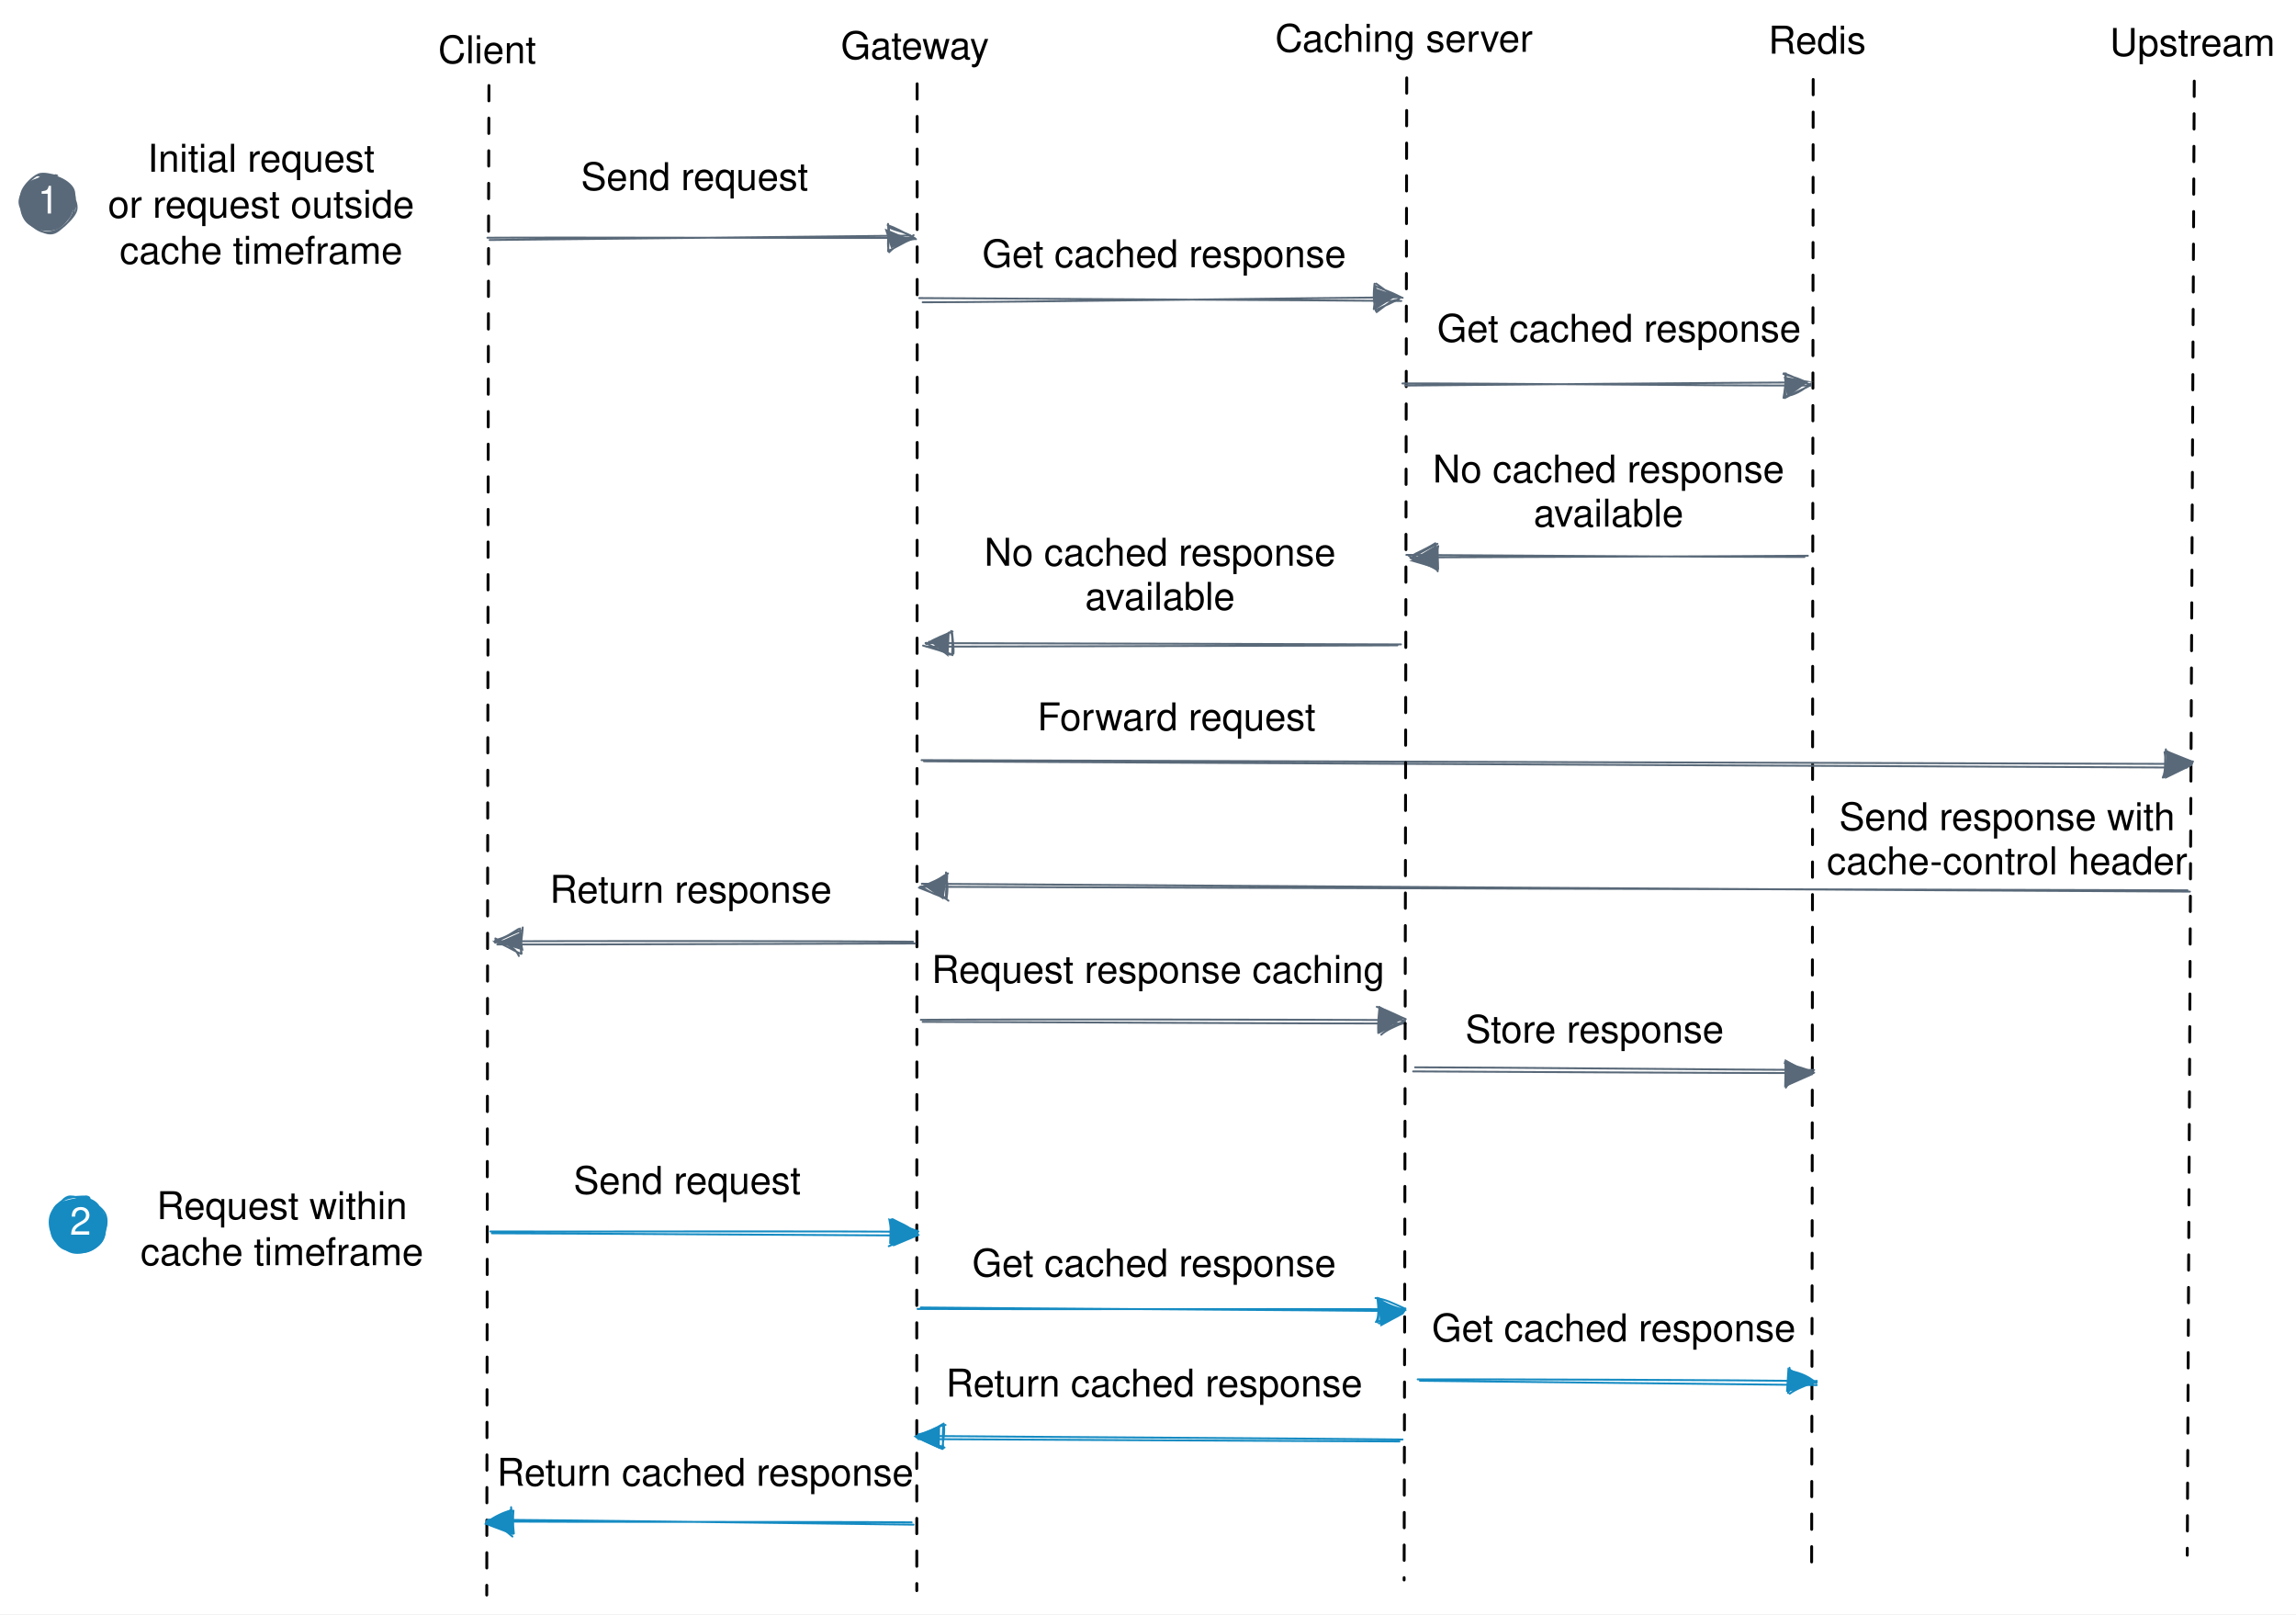
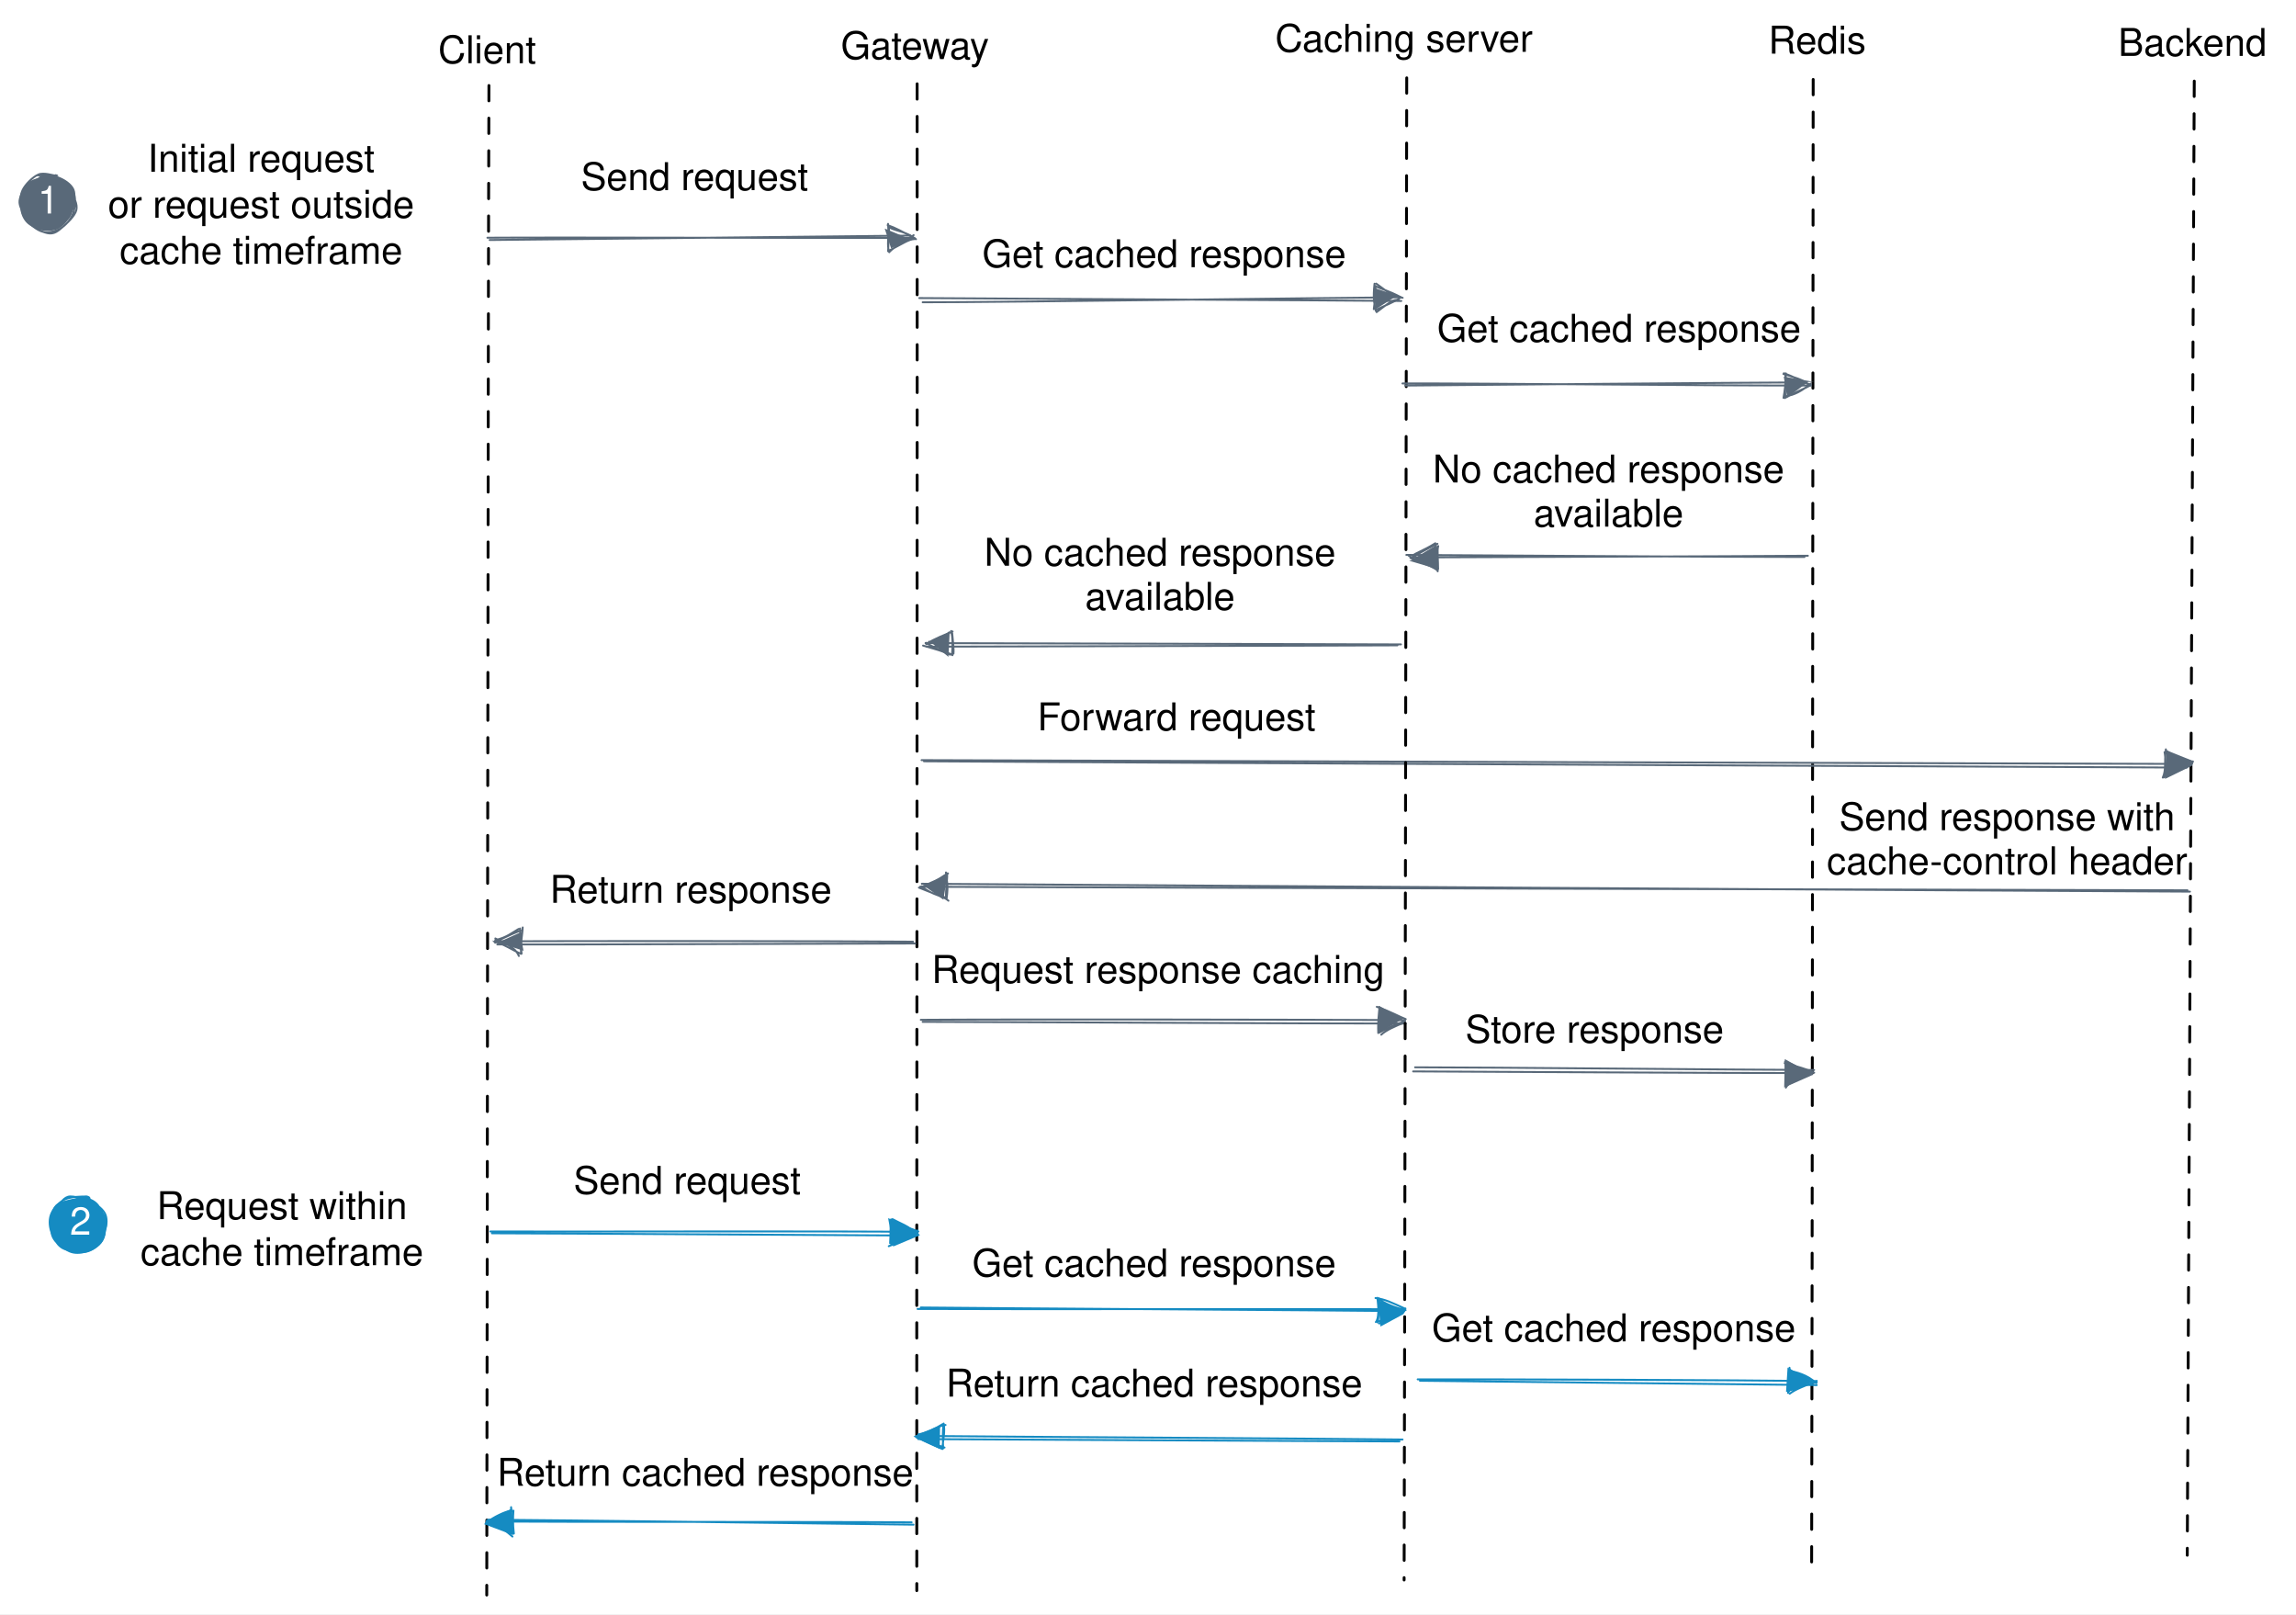
<svg xmlns="http://www.w3.org/2000/svg" version="1.1" viewBox="0 0 1197.508 841.686" width="2395.015" height="1683.372">
  <defs>
    <style class="style-fonts">
      @font-face {
        font-family: "Virgil";
        src: url("https://excalidraw.com/Virgil.woff2");
      }
      @font-face {
        font-family: "Cascadia";
        src: url("https://excalidraw.com/Cascadia.woff2");
      }
    </style>
  </defs>
  <rect x="0" y="0" width="1197.508" height="841.686" fill="#ffffff" />
  <g stroke-linecap="round">
    <g transform="translate(254.8182 125.4238) rotate(0 110.724 -1.428115)">
      <path d="M0.56 -0.28 C37.24 -0.71, 183.16 -2.14, 219.96 -2.58 M-0.61 -1.47 C36.44 -1.75, 185.17 -1.24, 222.05 -1.35" stroke="#596979" stroke-width="1" fill="none" />
    </g>
    <g transform="translate(254.8182 125.4238) rotate(0 110.724 -1.428115)">
      <path d="M220.55 -0.56 L209.92 4.04 L206.62 -6.24 L220.05 -0.64" stroke="none" stroke-width="0" fill="#596979" fill-rule="evenodd" />
      <path d="M221.71 -2.83 C217.4 0.81, 213.02 1.98, 208.92 6.03 M222.34 -0.78 C219.22 -0.74, 216.38 1.41, 208.41 5.52 M209.02 6.08 C207.58 2.47, 208.93 -1.38, 208.36 -8.7 M208.38 5.57 C208.65 -0.25, 208.96 -4.83, 208.81 -7.43 M209.52 -6.58 C212.64 -4.92, 217.92 -4.72, 222.94 -0.7 M208.14 -8.03 C212.35 -6.55, 215.16 -5.04, 222.01 -1.25 M222.05 -1.35 C222.05 -1.35, 222.05 -1.35, 222.05 -1.35 M222.05 -1.35 C222.05 -1.35, 222.05 -1.35, 222.05 -1.35" stroke="#596979" stroke-width="1" fill="none" />
    </g>
  </g>
  <mask />
  <g transform="translate(301.7802 82.13254) rotate(0 60.5 12)">
    <text x="60.5" y="17" font-family="Helvetica, Segoe UI Emoji" font-size="20px" fill="black" text-anchor="middle" style="white-space: pre;" direction="ltr">Send request</text>
  </g>
  <g transform="translate(227.5888 15.96816) rotate(0 26.5 12)">
    <text x="26.5" y="17" font-family="Helvetica, Segoe UI Emoji" font-size="20px" fill="black" text-anchor="middle" style="white-space: pre;" direction="ltr">Client</text>
  </g>
  <g stroke-linecap="round">
    <g transform="translate(256.1876 45.18229) rotate(0 -1.749805 392.9583)">
      <path d="M-1.18 -0.59 C-1.66 130.54, -2.04 655.1, -2.32 786.5" stroke="black" stroke-width="1.5" fill="none" stroke-dasharray="8 9" />
    </g>
  </g>
  <mask />
  <g transform="translate(437.6954 13.80023) rotate(0 39.5 12)">
    <text x="39.5" y="17" font-family="Helvetica, Segoe UI Emoji" font-size="20px" fill="black" text-anchor="middle" style="white-space: pre;" direction="ltr">Gateway</text>
  </g>
  <g stroke-linecap="round">
    <g transform="translate(478.1224 44.63963) rotate(0 0.1335673 391.9012)">
      <path d="M0.22 -0.95 C0.42 129.94, -0.13 654.04, 0.04 784.75" stroke="black" stroke-width="1.5" fill="none" stroke-dasharray="8 9" />
    </g>
  </g>
  <mask />
  <g transform="translate(921.2715 10.96143) rotate(0 26.5 12)">
    <text x="26.5" y="17" font-family="Helvetica, Segoe UI Emoji" font-size="20px" fill="black" text-anchor="middle" style="white-space: pre;" direction="ltr">Redis</text>
  </g>
  <g stroke-linecap="round">
    <g transform="translate(946.64 41.74232) rotate(0 -1.358675 390.5066)">
      <path d="M-0.95 -0.31 C-1.14 129.88, -1.39 651.12, -1.77 781.32" stroke="black" stroke-width="1.5" fill="none" stroke-dasharray="8 9" />
    </g>
  </g>
  <mask />
  <g transform="translate(1099.508 12.15575) rotate(0 44 12)">
-     <text x="44" y="17" font-family="Helvetica, Segoe UI Emoji" font-size="20px" fill="black" text-anchor="middle" style="white-space: pre;" direction="ltr">Upstream</text>
+     <text x="44" y="17" font-family="Helvetica, Segoe UI Emoji" font-size="20px" fill="black" text-anchor="middle" style="white-space: pre;" direction="ltr">Backend</text>
  </g>
  <g stroke-linecap="round">
    <g transform="translate(1144.756 41.91898) rotate(0 -2.132497 384.6894)">
      <path d="M-0.31 0.37 C-1 128.7, -3.28 640.89, -3.96 769.01" stroke="black" stroke-width="1.5" fill="none" stroke-dasharray="8 9" />
    </g>
  </g>
  <mask />
  <g stroke-linecap="round">
    <g transform="translate(481.5441 396.1152) rotate(0 330.1006 2.17612)">
      <path d="M0.37 0.84 C110.35 1.57, 549.17 3.57, 658.95 4.12 M-0.89 0.23 C109.53 0.62, 550.71 1.91, 661.09 2.22" stroke="#596979" stroke-width="1" fill="none" />
    </g>
    <g transform="translate(481.5441 396.1152) rotate(0 330.1006 2.17612)">
      <path d="M661.8 3.13 L647.68 10.02 L648.31 -4.93 L662.73 0.85" stroke="none" stroke-width="0" fill="#596979" fill-rule="evenodd" />
      <path d="M662.14 0.88 C658.58 2.41, 655.63 6.18, 647.51 7.3 M661.64 2.19 C656.62 4.31, 653.15 6.69, 646.93 9.25 M646.47 9.32 C648.33 5.33, 647.24 1.25, 648.09 -5.41 M647.75 8.7 C647.75 2.91, 648.08 -1.01, 647.39 -3.93 M648.16 -4.76 C650.72 -2.66, 655.88 -0.65, 661.9 1.11 M647.61 -3.62 C650.81 -2.55, 654.57 -0.34, 660.52 2.33 M661.09 2.22 C661.09 2.22, 661.09 2.22, 661.09 2.22 M661.09 2.22 C661.09 2.22, 661.09 2.22, 661.09 2.22" stroke="#596979" stroke-width="1" fill="none" />
    </g>
  </g>
  <mask />
  <g stroke-linecap="round">
    <g transform="translate(1141.879 464.2588) rotate(0 -330.7765 -1.403029)">
      <path d="M0.32 0.65 C-110.05 0.18, -550.99 -2.69, -661.1 -3.46 M-0.97 -0.05 C-111.56 -0.26, -551.95 -1.41, -661.87 -1.88" stroke="#596979" stroke-width="1" fill="none" />
    </g>
    <g transform="translate(1141.879 464.2588) rotate(0 -330.7765 -1.403029)">
      <path d="M-660.07 -1.56 L-647.52 -9.5 L-649.84 4.85 L-660.55 -2.84" stroke="none" stroke-width="0" fill="#596979" fill-rule="evenodd" />
      <path d="M-661.06 -1.46 C-656.4 -2.99, -651.66 -5.82, -647.43 -8.84 M-661.84 -1.26 C-658.28 -3.45, -653.55 -4.98, -648.22 -7.74 M-648.51 -9.36 C-648.18 -5.28, -647.12 -2.91, -648.19 4.46 M-647.88 -8.55 C-647.73 -5.33, -648.69 -1.15, -648.43 4.32 M-647.2 5.39 C-650.89 2.21, -654.96 3.04, -661.13 -2.13 M-648.25 3.85 C-652.84 2.55, -658.16 0.39, -662.62 -1.44 M-661.87 -1.88 C-661.87 -1.88, -661.87 -1.88, -661.87 -1.88 M-661.87 -1.88 C-661.87 -1.88, -661.87 -1.88, -661.87 -1.88" stroke="#596979" stroke-width="1" fill="none" />
    </g>
  </g>
  <mask />
  <g stroke-linecap="round">
    <g transform="translate(480.3081 532.8654) rotate(0 126.395 -0.230732)">
      <path d="M0.92 -0.05 C42.97 0, 210.99 0.91, 252.84 0.82 M-0.05 -1.12 C41.87 -1.47, 210.51 -1.22, 252.42 -0.97" stroke="#596979" stroke-width="1" fill="none" />
    </g>
    <g transform="translate(480.3081 532.8654) rotate(0 126.395 -0.230732)">
      <path d="M251.39 -1.63 L239.18 5.56 L238.61 -8.36 L252.17 -1.62" stroke="none" stroke-width="0" fill="#596979" fill-rule="evenodd" />
      <path d="M252.36 0.29 C248.5 1.6, 242.02 4.58, 240.1 6.66 M252.55 -0.29 C248.19 0.99, 244.98 2.17, 239.54 5.28 M239.23 5.51 C238.79 1.65, 238.13 -1.14, 239.53 -6.56 M238.54 5.78 C238.26 -0.12, 238.97 -4.83, 239.17 -7.81 M237.77 -7.9 C243.64 -6.02, 250.14 -2.48, 252.88 -1.48 M239.42 -7.53 C242.71 -6.11, 245.16 -4.08, 251.68 -0.36 M252.42 -0.97 C252.42 -0.97, 252.42 -0.97, 252.42 -0.97 M252.42 -0.97 C252.42 -0.97, 252.42 -0.97, 252.42 -0.97" stroke="#596979" stroke-width="1" fill="none" />
    </g>
  </g>
  <mask />
  <g stroke-linecap="round">
    <g transform="translate(476.8119 491.7691) rotate(0 -109.0633 -0.1831256)">
      <path d="M0.55 0.18 C-35.81 0.2, -181.27 0.84, -217.45 0.7 M-0.62 -0.77 C-37.25 -1.13, -182.6 -1.17, -218.68 -0.96" stroke="#596979" stroke-width="1" fill="none" />
    </g>
    <g transform="translate(476.8119 491.7691) rotate(0 -109.0633 -0.1831256)">
      <path d="M-218.67 0.37 L-205.59 -5.51 L-203.76 4 L-220.13 -1.43" stroke="none" stroke-width="0" fill="#596979" fill-rule="evenodd" />
      <path d="M-218.45 -1.63 C-212.74 -2.8, -209.52 -5.58, -206.35 -7.39 M-218.26 -0.74 C-215.46 -1.91, -212.12 -3.86, -205.23 -6.61 M-204.19 -8.19 C-204.35 -4.04, -205.57 0.28, -204.77 5.49 M-205.55 -7.65 C-205.37 -2.8, -205.08 2.71, -205.05 5.2 M-206.19 6.7 C-208.28 1.73, -213.47 0.11, -218.46 -2.45 M-205.04 5.59 C-209.24 3.8, -213.82 0.66, -218.44 -0.81 M-218.68 -0.96 C-218.68 -0.96, -218.68 -0.96, -218.68 -0.96 M-218.68 -0.96 C-218.68 -0.96, -218.68 -0.96, -218.68 -0.96" stroke="#596979" stroke-width="1" fill="none" />
    </g>
  </g>
  <mask />
  <g transform="translate(285.7937 453.7406) rotate(0 74.5 12)">
    <text x="74.5" y="17" font-family="Helvetica, Segoe UI Emoji" font-size="20px" fill="black" text-anchor="middle" style="white-space: pre;" direction="ltr">Return response</text>
  </g>
  <g transform="translate(485.0346 495.5262) rotate(0 119 12)">
    <text x="119" y="17" font-family="Helvetica, Segoe UI Emoji" font-size="20px" fill="black" text-anchor="middle" style="white-space: pre;" direction="ltr">Request response caching</text>
  </g>
  <g stroke-linecap="round">
    <g transform="translate(255.3793 642.8865) rotate(0 111.628 0.269389)">
      <path d="M1.19 0.17 C37.84 0.21, 183.9 1.19, 220.51 1.35 M0.36 -0.78 C37.35 -0.6, 186.3 -1.1, 222.9 -0.54" stroke="#158bc2" stroke-width="1" fill="none" />
    </g>
    <g transform="translate(255.3793 642.8865) rotate(0 111.628 0.269389)">
      <path d="M224.4 1.21 L210.46 7.06 L207.83 -7.72 L222.26 -1.49" stroke="none" stroke-width="0" fill="#158bc2" fill-rule="evenodd" />
      <path d="M223.12 -1.32 C218.73 1.45, 213.67 4.9, 208.17 6.9 M223.12 0.18 C217.25 1.38, 212.96 3.59, 209.52 5.86 M209.69 5.82 C209.96 -0.19, 209.54 -3.22, 209.34 -7.05 M208.87 5.34 C209.28 0.38, 208.69 -4.12, 209.97 -7.16 M210.13 -7.21 C214.36 -4.85, 218.22 -3.89, 222.83 0.51 M209.23 -6.36 C214.65 -4.55, 218.15 -2.55, 223.6 -0.78 M222.9 -0.54 C222.9 -0.54, 222.9 -0.54, 222.9 -0.54 M222.9 -0.54 C222.9 -0.54, 222.9 -0.54, 222.9 -0.54" stroke="#158bc2" stroke-width="1" fill="none" />
    </g>
  </g>
  <mask />
  <g transform="translate(297.9296 605.502) rotate(0 60.5 12)">
    <text x="60.5" y="17" font-family="Helvetica, Segoe UI Emoji" font-size="20px" fill="black" text-anchor="middle" style="white-space: pre;" direction="ltr">Send request</text>
  </g>
  <g stroke-linecap="round" transform="translate(10 91.50614) rotate(0 14.56982 14.56982)">
    <path d="M14.52 0.85 C17.77 0.77, 22.11 1.9, 24.56 3.77 C27.01 5.64, 28.88 9.12, 29.22 12.07 C29.56 15.01, 28.16 18.76, 26.59 21.43 C25.01 24.09, 22.62 26.97, 19.76 28.07 C16.89 29.17, 12.2 29.09, 9.41 28.03 C6.63 26.97, 4.68 24.21, 3.06 21.72 C1.44 19.23, -0.63 16.15, -0.31 13.1 C0.02 10.05, 2.41 5.56, 5 3.43 C7.59 1.29, 13.18 0.88, 15.24 0.29 C17.3 -0.29, 17.21 -0.23, 17.35 -0.08 M8.56 0.1 C11.46 -1.07, 16.92 -0.69, 20.28 0.49 C23.65 1.66, 27.45 4.17, 28.74 7.13 C30.04 10.09, 28.88 15.31, 28.05 18.24 C27.21 21.16, 26.11 22.97, 23.76 24.7 C21.4 26.42, 17.11 28.48, 13.93 28.59 C10.74 28.7, 6.86 27.16, 4.65 25.36 C2.44 23.56, 1.1 20.76, 0.65 17.8 C0.21 14.84, 0.33 10.44, 2 7.59 C3.67 4.74, 9.2 1.87, 10.69 0.71 C12.18 -0.44, 10.9 0.32, 10.92 0.64" stroke="none" stroke-width="0" fill="#596979" />
    <path d="M13.12 -0.72 C16.04 -1.19, 18.78 0.97, 21.35 2.66 C23.92 4.34, 27.42 6.5, 28.54 9.38 C29.65 12.27, 29.19 16.94, 28.03 19.98 C26.87 23.01, 24.21 26.03, 21.57 27.59 C18.93 29.14, 15.19 30.08, 12.19 29.3 C9.2 28.52, 5.48 25.39, 3.6 22.9 C1.72 20.4, 0.9 17.2, 0.91 14.32 C0.92 11.45, 1.5 8.05, 3.67 5.67 C5.83 3.29, 11.8 1.03, 13.91 0.06 C16.02 -0.91, 16.31 -0.36, 16.33 -0.16 M18.22 0.63 C20.87 1.48, 24.86 5.62, 26.79 8.52 C28.72 11.42, 30.53 14.94, 29.83 18.02 C29.12 21.09, 24.9 24.94, 22.56 26.97 C20.22 29, 18.47 30.4, 15.78 30.21 C13.1 30.02, 8.86 27.99, 6.46 25.82 C4.07 23.64, 2.17 20.21, 1.4 17.17 C0.62 14.12, 0.39 10.47, 1.82 7.53 C3.26 4.58, 7.11 0.72, 10.03 -0.51 C12.95 -1.74, 17.9 0.08, 19.36 0.14 C20.82 0.21, 18.73 -0.3, 18.79 -0.11" stroke="#596979" stroke-width="1" fill="none" />
  </g>
  <g transform="translate(19.67371 94.32651) rotate(0 6.5 12)">
    <text x="0" y="17" font-family="Helvetica, Segoe UI Emoji" font-size="20px" fill="white" text-anchor="start" style="white-space: pre;" direction="ltr">1</text>
  </g>
  <g stroke-linecap="round">
    <g transform="translate(479.5887 681.9925) rotate(0 125.8863 0.7028105)">
      <path d="M-1.01 0.52 C40.9 0.77, 208.59 0.48, 250.67 0.64 M0.66 -0.25 C42.99 0.19, 211.15 1.17, 252.79 1.66" stroke="#158bc2" stroke-width="1" fill="none" />
    </g>
    <g transform="translate(479.5887 681.9925) rotate(0 125.8863 0.7028105)">
      <path d="M252.44 3.19 L240.42 9.7 L239.14 -4.11 L253.15 1.78" stroke="none" stroke-width="0" fill="#158bc2" fill-rule="evenodd" />
      <path d="M253.44 0.25 C248.31 2.52, 246.15 3.83, 239.87 6.92 M253.23 1.03 C248.76 3.95, 243.8 6.06, 239.76 8.1 M237.99 7.34 C239.59 5.67, 239.49 0.15, 238.82 -5.3 M238.99 7.58 C239.7 3.7, 239.11 0.39, 239.63 -5.09 M237.82 -5.17 C242.78 -4.61, 246.27 -2.8, 253.33 0.4 M238.7 -4.99 C243.38 -2.04, 247.55 -0.27, 253.52 1.14 M252.79 1.66 C252.79 1.66, 252.79 1.66, 252.79 1.66 M252.79 1.66 C252.79 1.66, 252.79 1.66, 252.79 1.66" stroke="#158bc2" stroke-width="1" fill="none" />
    </g>
  </g>
  <mask />
  <g transform="translate(505.944 648.5736) rotate(0 96 12)">
    <text x="96" y="17" font-family="Helvetica, Segoe UI Emoji" font-size="20px" fill="black" text-anchor="middle" style="white-space: pre;" direction="ltr">Get cached response</text>
  </g>
  <g stroke-linecap="round">
    <g transform="translate(731.0202 751.5171) rotate(0 -126.1239 -1.377751)">
      <path d="M-1.11 0.08 C-43.05 -0.14, -210.33 -0.88, -252.11 -1.16 M0.5 -0.93 C-41.49 -1.49, -210.65 -2.36, -252.75 -2.83" stroke="#158bc2" stroke-width="1" fill="none" />
    </g>
    <g transform="translate(731.0202 751.5171) rotate(0 -126.1239 -1.377751)">
      <path d="M-254.57 -2.57 L-240.69 -8.23 L-240.91 3.99 L-253.68 -1.98" stroke="none" stroke-width="0" fill="#158bc2" fill-rule="evenodd" />
      <path d="M-252.65 -2.09 C-248.18 -3.16, -245.27 -7.18, -237.86 -8.52 M-252.14 -3.56 C-247.87 -4.42, -242.9 -6.71, -239.37 -8.95 M-238.86 -9.27 C-238.04 -5.28, -239.08 -0.8, -239.57 3.53 M-238.83 -9.11 C-239.51 -5.08, -239.26 -1.01, -239.1 3.74 M-238.39 3.26 C-243.77 1.53, -246.31 -0.08, -252.78 -1.85 M-239.48 4.03 C-243.67 2.08, -248.76 0.15, -252.93 -2.26 M-252.75 -2.83 C-252.75 -2.83, -252.75 -2.83, -252.75 -2.83 M-252.75 -2.83 C-252.75 -2.83, -252.75 -2.83, -252.75 -2.83" stroke="#158bc2" stroke-width="1" fill="none" />
    </g>
  </g>
  <mask />
  <g transform="translate(55.68602 72.54292) rotate(0 80.5 36)">
    <text x="80.5" y="17" font-family="Helvetica, Segoe UI Emoji" font-size="20px" fill="black" text-anchor="middle" style="white-space: pre;" direction="ltr">Initial request</text>
    <text x="80.5" y="41" font-family="Helvetica, Segoe UI Emoji" font-size="20px" fill="black" text-anchor="middle" style="white-space: pre;" direction="ltr">or request outside</text>
    <text x="80.5" y="65" font-family="Helvetica, Segoe UI Emoji" font-size="20px" fill="black" text-anchor="middle" style="white-space: pre;" direction="ltr">cache timeframe</text>
  </g>
  <g transform="translate(492.4923 711.2079) rotate(0 109.5 12)">
    <text x="109.5" y="17" font-family="Helvetica, Segoe UI Emoji" font-size="20px" fill="black" text-anchor="middle" style="white-space: pre;" direction="ltr">Return cached response</text>
  </g>
  <g stroke-linecap="round" transform="translate(26.46751 623.9843) rotate(0 14.56982 14.56982)">
    <path d="M14.89 -0.17 C17.86 -0.1, 21.58 2.81, 23.98 4.88 C26.38 6.94, 28.84 9.11, 29.28 12.21 C29.72 15.3, 28.37 20.62, 26.63 23.44 C24.88 26.26, 21.93 28.37, 18.82 29.12 C15.71 29.87, 11 29.27, 7.97 27.95 C4.94 26.63, 1.88 23.91, 0.63 21.21 C-0.61 18.51, -0.34 14.69, 0.5 11.77 C1.35 8.85, 2.8 5.73, 5.71 3.69 C8.62 1.66, 15.62 -0.05, 17.94 -0.42 C20.27 -0.79, 19.58 0.97, 19.66 1.47 M12.88 1.3 C15.69 0.17, 17.72 0.04, 20.12 1.2 C22.53 2.36, 25.9 5.15, 27.3 8.24 C28.7 11.34, 29.11 16.82, 28.5 19.79 C27.88 22.76, 26.51 24.58, 23.61 26.04 C20.72 27.49, 14.49 28.67, 11.12 28.52 C7.76 28.38, 5.38 27.41, 3.44 25.16 C1.49 22.91, -0.36 18.44, -0.56 15.01 C-0.75 11.58, 0.32 6.9, 2.28 4.59 C4.24 2.28, 9.73 1.61, 11.19 1.15 C12.65 0.7, 10.97 1.89, 11.06 1.86" stroke="none" stroke-width="0" fill="#158bc2" />
    <path d="M16.95 0.75 C19.71 0.93, 22.57 1.98, 24.47 4.28 C26.36 6.58, 28.09 11.26, 28.34 14.56 C28.59 17.85, 27.82 21.67, 25.98 24.05 C24.13 26.44, 20.13 28.22, 17.27 28.87 C14.4 29.53, 11.52 29.55, 8.78 27.99 C6.03 26.42, 2.25 22.58, 0.8 19.49 C-0.66 16.41, -1 12.48, 0.04 9.48 C1.09 6.49, 3.98 3.11, 7.08 1.52 C10.18 -0.07, 16.46 -0.16, 18.65 -0.07 C20.83 0.02, 20.25 1.76, 20.2 2.08 M20.04 2.24 C23.01 3.23, 26.79 6.05, 28.17 8.56 C29.55 11.08, 29.31 14.57, 28.33 17.33 C27.35 20.09, 24.42 23.27, 22.29 25.13 C20.15 26.99, 18.26 28.67, 15.51 28.5 C12.76 28.32, 8.24 26.05, 5.79 24.06 C3.33 22.07, 1.29 19.35, 0.77 16.58 C0.26 13.81, 1.33 10.19, 2.69 7.43 C4.06 4.68, 6.03 0.95, 8.98 0.04 C11.93 -0.86, 18.74 1.9, 20.37 2.03 C22 2.16, 18.74 0.73, 18.74 0.83" stroke="#158bc2" stroke-width="1" fill="none" />
  </g>
  <g transform="translate(36.42367 626.8047) rotate(0 6.5 12)">
    <text x="0" y="17" font-family="Helvetica, Segoe UI Emoji" font-size="20px" fill="white" text-anchor="start" style="white-space: pre;" direction="ltr">2</text>
  </g>
  <g transform="translate(72.06067 618.6837) rotate(0 75 24)">
    <text x="75" y="17" font-family="Helvetica, Segoe UI Emoji" font-size="20px" fill="black" text-anchor="middle" style="white-space: pre;" direction="ltr">Request within</text>
    <text x="75" y="41" font-family="Helvetica, Segoe UI Emoji" font-size="20px" fill="black" text-anchor="middle" style="white-space: pre;" direction="ltr">cache timeframe</text>
  </g>
  <g stroke-linecap="round">
    <g transform="translate(475.4646 795.3148) rotate(0 -110.2917 -1.628065)">
      <path d="M0.97 -0.33 C-35.95 -0.79, -183.84 -2.76, -220.95 -2.93 M0.01 -1.55 C-37.05 -1.89, -184.46 -1.66, -221.55 -1.97" stroke="#158bc2" stroke-width="1" fill="none" />
    </g>
    <g transform="translate(475.4646 795.3148) rotate(0 -110.2917 -1.628065)">
      <path d="M-221.29 -1.83 L-208.36 -8.84 L-207.96 5.05 L-223.06 -0.63" stroke="none" stroke-width="0" fill="#158bc2" fill-rule="evenodd" />
      <path d="M-221.96 -1.14 C-218.23 -4.39, -211.53 -7.26, -209.43 -7.53 M-221.73 -1.68 C-218.67 -3.82, -215.83 -4.27, -207.8 -7.59 M-208.88 -9.46 C-209.02 -2.75, -208.82 0.82, -207.78 3.55 M-207.67 -7.64 C-207.92 -4.29, -208.04 -0.65, -207.45 4.31 M-208.19 5.87 C-212.35 2.24, -216.02 -0.57, -220.64 -1.56 M-207.8 4.39 C-213.09 2.53, -218.44 -1.16, -221.53 -2.45 M-221.55 -1.97 C-221.55 -1.97, -221.55 -1.97, -221.55 -1.97 M-221.55 -1.97 C-221.55 -1.97, -221.55 -1.97, -221.55 -1.97" stroke="#158bc2" stroke-width="1" fill="none" />
    </g>
  </g>
  <mask />
  <g transform="translate(258.333 757.7136) rotate(0 109.5 12)">
    <text x="109.5" y="17" font-family="Helvetica, Segoe UI Emoji" font-size="20px" fill="black" text-anchor="middle" style="white-space: pre;" direction="ltr">Return cached response</text>
  </g>
  <g transform="translate(540.1151 363.8135) rotate(0 73.5 12)">
    <text x="73.5" y="17" font-family="Helvetica, Segoe UI Emoji" font-size="20px" fill="black" text-anchor="middle" style="white-space: pre;" direction="ltr">Forward request</text>
  </g>
  <g transform="translate(664.2303 10) rotate(0 68 12)">
    <text x="68" y="17" font-family="Helvetica, Segoe UI Emoji" font-size="20px" fill="black" text-anchor="middle" style="white-space: pre;" direction="ltr">Caching server</text>
  </g>
  <g stroke-linecap="round">
    <g transform="translate(733.1573 40.8394) rotate(0 -0.1414066 391.3806)">
      <path d="M0.54 -0.24 C0.29 130.21, -0.47 652.32, -0.82 783" stroke="black" stroke-width="1.5" fill="none" stroke-dasharray="8 9" />
    </g>
  </g>
  <mask />
  <g stroke-linecap="round">
    <g transform="translate(737.1984 557.4103) rotate(0 104.4138 0.5885961)">
      <path d="M0.85 -0.9 C35.5 -0.93, 174.33 0.43, 208.98 0.5 M-0.16 1.24 C34.18 1.37, 172.51 2.22, 207.75 2.06" stroke="#596979" stroke-width="1" fill="none" />
    </g>
    <g transform="translate(737.1984 557.4103) rotate(0 104.4138 0.5885961)">
      <path d="M207.59 3.35 L193.36 9.62 L193.71 -5.18 L208.18 2.89" stroke="none" stroke-width="0" fill="#596979" fill-rule="evenodd" />
      <path d="M206.62 1.37 C202.47 3.67, 195.82 6.59, 194.24 9.7 M208.19 1.42 C203.11 3.87, 199.4 6.56, 194.81 8.08 M194.47 7.66 C193.89 2.81, 194.7 -1.4, 193.81 -3.76 M194.54 8.12 C194.23 5.14, 194.54 2.5, 193.92 -3.94 M193.61 -3.04 C197.68 -1.81, 202.58 -1.01, 209.01 1.92 M194.47 -3.74 C198.45 -1.95, 203.96 0.29, 207.97 2.7 M207.75 2.06 C207.75 2.06, 207.75 2.06, 207.75 2.06 M207.75 2.06 C207.75 2.06, 207.75 2.06, 207.75 2.06" stroke="#596979" stroke-width="1" fill="none" />
    </g>
  </g>
  <mask />
  <g transform="translate(763.1833 526.6785) rotate(0 68.5 12)">
    <text x="68.5" y="17" font-family="Helvetica, Segoe UI Emoji" font-size="20px" fill="black" text-anchor="middle" style="white-space: pre;" direction="ltr">Store response</text>
  </g>
  <g stroke-linecap="round">
    <g transform="translate(740.0951 719.3744) rotate(0 103.3756 1.337749)">
      <path d="M0.5 0.58 C34.92 0.95, 173.14 2.5, 207.44 2.84 M-0.69 -0.16 C33.52 -0.24, 172.41 0.13, 206.73 0.82" stroke="#158bc2" stroke-width="1" fill="none" />
    </g>
    <g transform="translate(740.0951 719.3744) rotate(0 103.3756 1.337749)">
      <path d="M207.02 0.67 L191.44 6.41 L192.24 -6.32 L206.96 1.91" stroke="none" stroke-width="0" fill="#158bc2" fill-rule="evenodd" />
      <path d="M207.46 1.39 C201.82 2.41, 196.41 5.04, 192.1 5.85 M207.44 0.62 C200.99 3.43, 196.42 4.92, 193.34 7.34 M192.99 6.15 C193.8 4.19, 192.49 -1.48, 193.66 -5.05 M192.46 6.92 C193.44 2.1, 193.7 -2.03, 193.24 -6.2 M194.26 -4.46 C196.3 -3.87, 202.13 -2.91, 207.24 1.86 M193.01 -5 C196.85 -3.27, 200.74 -1.64, 206.61 1.06 M206.73 0.82 C206.73 0.82, 206.73 0.82, 206.73 0.82 M206.73 0.82 C206.73 0.82, 206.73 0.82, 206.73 0.82" stroke="#158bc2" stroke-width="1" fill="none" />
    </g>
  </g>
  <mask />
  <g transform="translate(745.6842 682.4036) rotate(0 96 12)">
    <text x="96" y="17" font-family="Helvetica, Segoe UI Emoji" font-size="20px" fill="black" text-anchor="middle" style="white-space: pre;" direction="ltr">Get cached response</text>
  </g>
  <g transform="translate(951.8197 413.8804) rotate(0 95 23)">
    <text x="95" y="19" font-family="Helvetica, Segoe UI Emoji" font-size="20px" fill="black" text-anchor="middle" style="white-space: pre;" direction="ltr">Send response with </text>
    <text x="95" y="42" font-family="Helvetica, Segoe UI Emoji" font-size="20px" fill="black" text-anchor="middle" style="white-space: pre;" direction="ltr">cache-control header</text>
  </g>
  <g stroke-linecap="round">
    <g transform="translate(480.3212 156.2132) rotate(0 124.8455 0.09673704)">
      <path d="M-0.85 -0.8 C40.9 -0.5, 208.99 0.34, 250.54 0.72 M0.91 1.4 C42.6 1.42, 208.53 -0.92, 250.19 -1.21" stroke="#596979" stroke-width="1" fill="none" />
    </g>
    <g transform="translate(480.3212 156.2132) rotate(0 124.8455 0.09673704)">
      <path d="M248.49 -2.17 L236.98 5.15 L236.4 -6.09 L249.92 -1.58" stroke="none" stroke-width="0" fill="#596979" fill-rule="evenodd" />
      <path d="M249.19 0.23 C246.5 -0.49, 243.3 2.3, 237.66 6.54 M250.03 -0.99 C246.63 1.48, 241.7 3.21, 237.37 5.31 M237.28 5.94 C236.39 1.81, 235.74 -0.76, 236.58 -8.29 M236.2 4.97 C236.91 0.43, 236.82 -2.94, 237.16 -7.1 M237.46 -8.34 C242.45 -4.89, 245.11 -1.85, 251.26 -0.94 M236.95 -7.1 C239.66 -5.55, 243.2 -5.04, 250.79 -1.02 M250.19 -1.21 C250.19 -1.21, 250.19 -1.21, 250.19 -1.21 M250.19 -1.21 C250.19 -1.21, 250.19 -1.21, 250.19 -1.21" stroke="#596979" stroke-width="1" fill="none" />
    </g>
  </g>
  <mask />
  <g transform="translate(511.1752 120.3272) rotate(0 96 11.5)">
    <text x="96" y="19" font-family="Helvetica, Segoe UI Emoji" font-size="20px" fill="black" text-anchor="middle" style="white-space: pre;" direction="ltr">Get cached response</text>
  </g>
  <g stroke-linecap="round">
    <g transform="translate(733.1663 201.1588) rotate(0 104.8253 -0.9536683)">
      <path d="M-0.16 -0.12 C34.57 -0.5, 173.97 -1.64, 209.05 -1.79 M-1.7 -1.22 C33.35 -1.43, 176.09 0.11, 211.35 -0.17" stroke="#596979" stroke-width="1" fill="none" />
    </g>
    <g transform="translate(733.1663 201.1588) rotate(0 104.8253 -0.9536683)">
      <path d="M209.92 -2.04 L198.96 6.12 L197.18 -4.78 L213.03 -2" stroke="none" stroke-width="0" fill="#596979" fill-rule="evenodd" />
      <path d="M211.2 -1.16 C206.69 2.69, 202.75 4.82, 198.16 5.46 M210.97 -0.21 C208.41 1.37, 204.89 2.45, 197.7 6.39 M197.04 6.3 C197.63 2.81, 198.08 -0.02, 198.31 -6.46 M198.02 5.97 C197.74 2.09, 198.26 -1.91, 198.01 -6.44 M196.99 -6.16 C202.33 -4.48, 207.31 -3.36, 210.04 -0.56 M197.2 -6.52 C201.83 -5.13, 206.37 -2.3, 211.36 -0.5 M211.35 -0.17 C211.35 -0.17, 211.35 -0.17, 211.35 -0.17 M211.35 -0.17 C211.35 -0.17, 211.35 -0.17, 211.35 -0.17" stroke="#596979" stroke-width="1" fill="none" />
    </g>
  </g>
  <mask />
  <g transform="translate(748.429 159.2105) rotate(0 96 11.5)">
    <text x="96" y="19" font-family="Helvetica, Segoe UI Emoji" font-size="20px" fill="black" text-anchor="middle" style="white-space: pre;" direction="ltr">Get cached response</text>
  </g>
  <g stroke-linecap="round">
    <g transform="translate(941.9446 289.6886) rotate(0 -103.7366 0.3109399)">
      <path d="M-0.8 0.74 C-35.42 0.8, -173.81 -0.2, -208.45 -0.35 M0.98 0.08 C-33.18 0.37, -171.58 0.8, -206.11 0.97" stroke="#596979" stroke-width="1" fill="none" />
    </g>
    <g transform="translate(941.9446 289.6886) rotate(0 -103.7366 0.3109399)">
      <path d="M-205.82 2.37 L-192.62 -5.57 L-191.41 7.28 L-206.97 2.71" stroke="none" stroke-width="0" fill="#596979" fill-rule="evenodd" />
      <path d="M-205.19 0.08 C-203.41 -1.55, -199.95 -2.31, -193.34 -6.43 M-205.53 1.49 C-202.63 -0.91, -198.45 -3.09, -192.23 -6.15 M-191.81 -4.97 C-192.59 -2.28, -191.63 1.38, -192.1 8.21 M-193.04 -4.93 C-192.72 -0.62, -192.55 3.1, -191.93 6.93 M-192.29 7.71 C-197.34 3.51, -202.38 3.68, -207.28 0 M-192.22 7.6 C-197.2 4.45, -201.27 3.66, -206.34 1.23 M-206.11 0.97 C-206.11 0.97, -206.11 0.97, -206.11 0.97 M-206.11 0.97 C-206.11 0.97, -206.11 0.97, -206.11 0.97" stroke="#596979" stroke-width="1" fill="none" />
    </g>
  </g>
  <mask />
  <g transform="translate(746.9648 232.5858) rotate(0 92 23)">
    <text x="92" y="19" font-family="Helvetica, Segoe UI Emoji" font-size="20px" fill="black" text-anchor="middle" style="white-space: pre;" direction="ltr">No cached response</text>
    <text x="92" y="42" font-family="Helvetica, Segoe UI Emoji" font-size="20px" fill="black" text-anchor="middle" style="white-space: pre;" direction="ltr"> available </text>
  </g>
  <g stroke-linecap="round">
    <g transform="translate(729.4772 335.4454) rotate(0 -122.7395 0.8151673)">
      <path d="M-0.63 1.05 C-41.48 1.28, -205.02 1.58, -246.05 1.74 M1.23 0.55 C-39.64 0.39, -205.22 -0.03, -246.71 -0.11" stroke="#596979" stroke-width="1" fill="none" />
    </g>
    <g transform="translate(729.4772 335.4454) rotate(0 -122.7395 0.8151673)">
      <path d="M-246.61 1.02 L-234.14 -6.07 L-234.83 7.03 L-245.03 -1.45" stroke="none" stroke-width="0" fill="#596979" fill-rule="evenodd" />
      <path d="M-245.41 0.57 C-243.09 -1.73, -239.77 -1.41, -234.37 -5.74 M-246.39 0.38 C-241.54 -2.76, -236.88 -4.29, -232.64 -6.18 M-232.84 -5.23 C-232.63 -2.13, -231.88 2.79, -232.19 5.39 M-233.39 -6.45 C-232.55 -2.54, -232.53 -0.44, -232.92 6.05 M-234.08 5.89 C-237.84 4.06, -239.37 3.71, -248.05 1.17 M-232.7 6.19 C-235.45 4.33, -239.44 4.16, -246.43 -0.29 M-246.71 -0.11 C-246.71 -0.11, -246.71 -0.11, -246.71 -0.11 M-246.71 -0.11 C-246.71 -0.11, -246.71 -0.11, -246.71 -0.11" stroke="#596979" stroke-width="1" fill="none" />
    </g>
  </g>
  <mask />
  <g transform="translate(513.0162 275.9759) rotate(0 92 23)">
    <text x="92" y="19" font-family="Helvetica, Segoe UI Emoji" font-size="20px" fill="black" text-anchor="middle" style="white-space: pre;" direction="ltr">No cached response</text>
    <text x="92" y="42" font-family="Helvetica, Segoe UI Emoji" font-size="20px" fill="black" text-anchor="middle" style="white-space: pre;" direction="ltr"> available </text>
  </g>
</svg>
